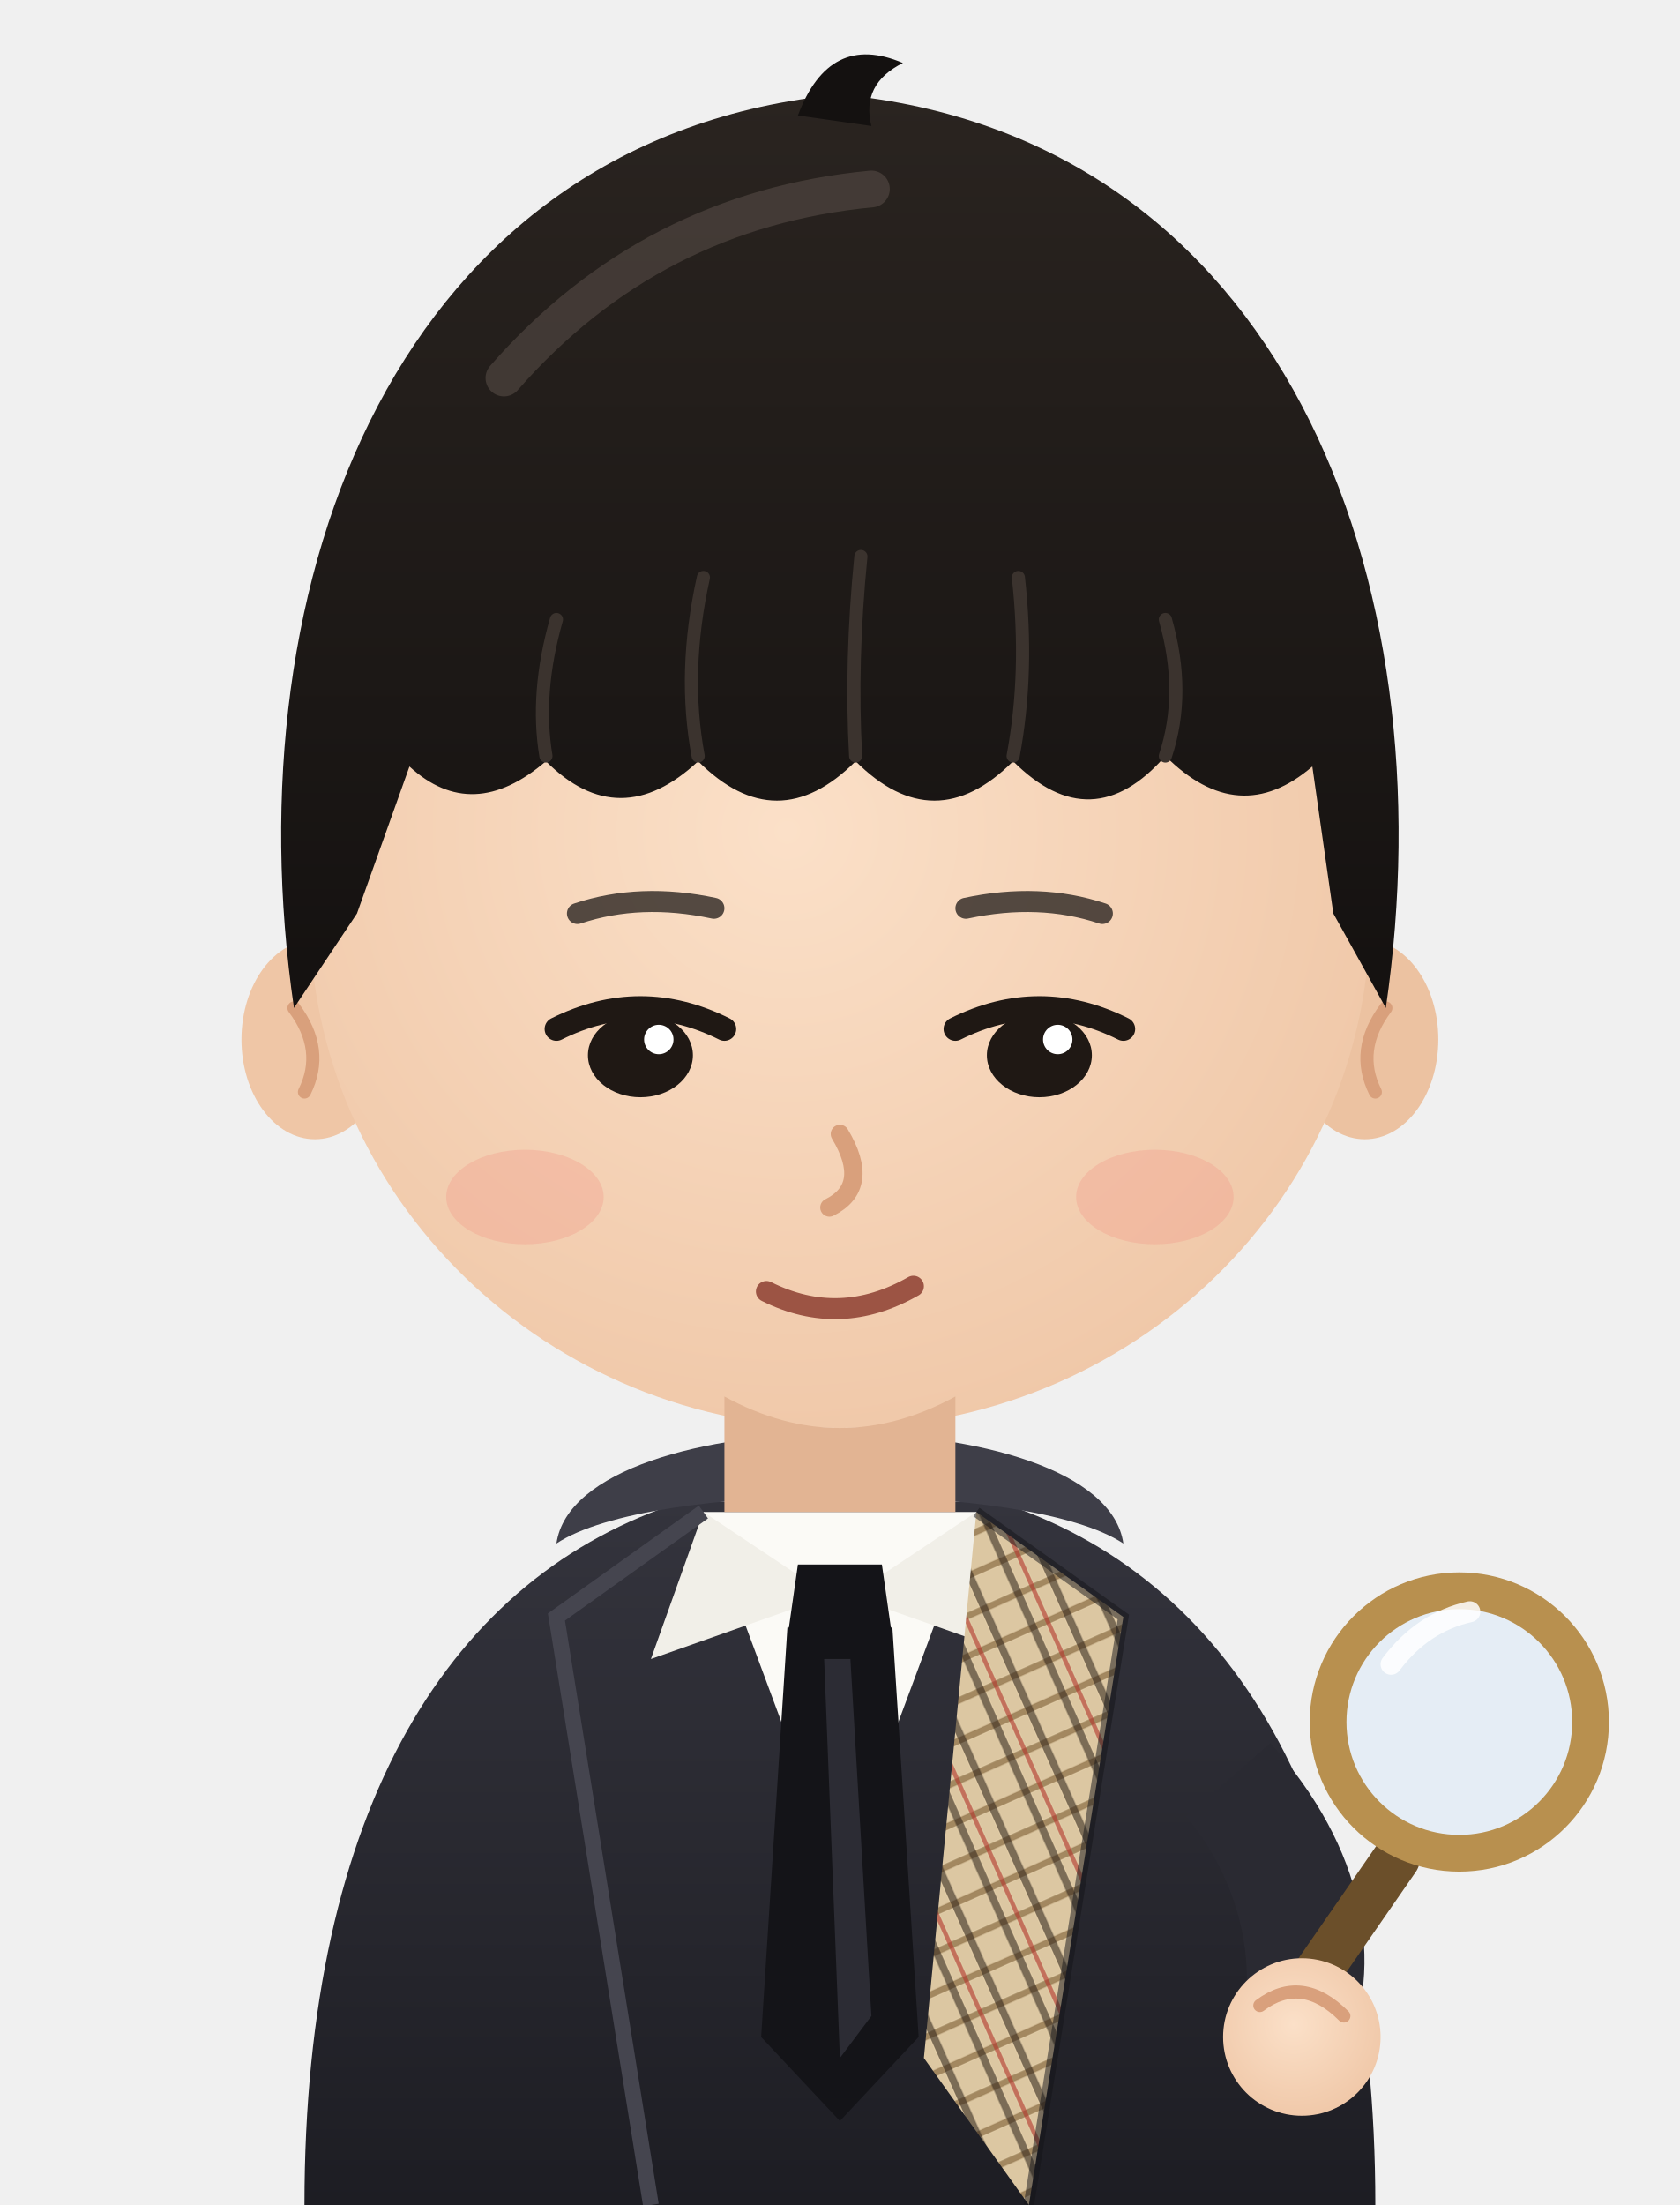
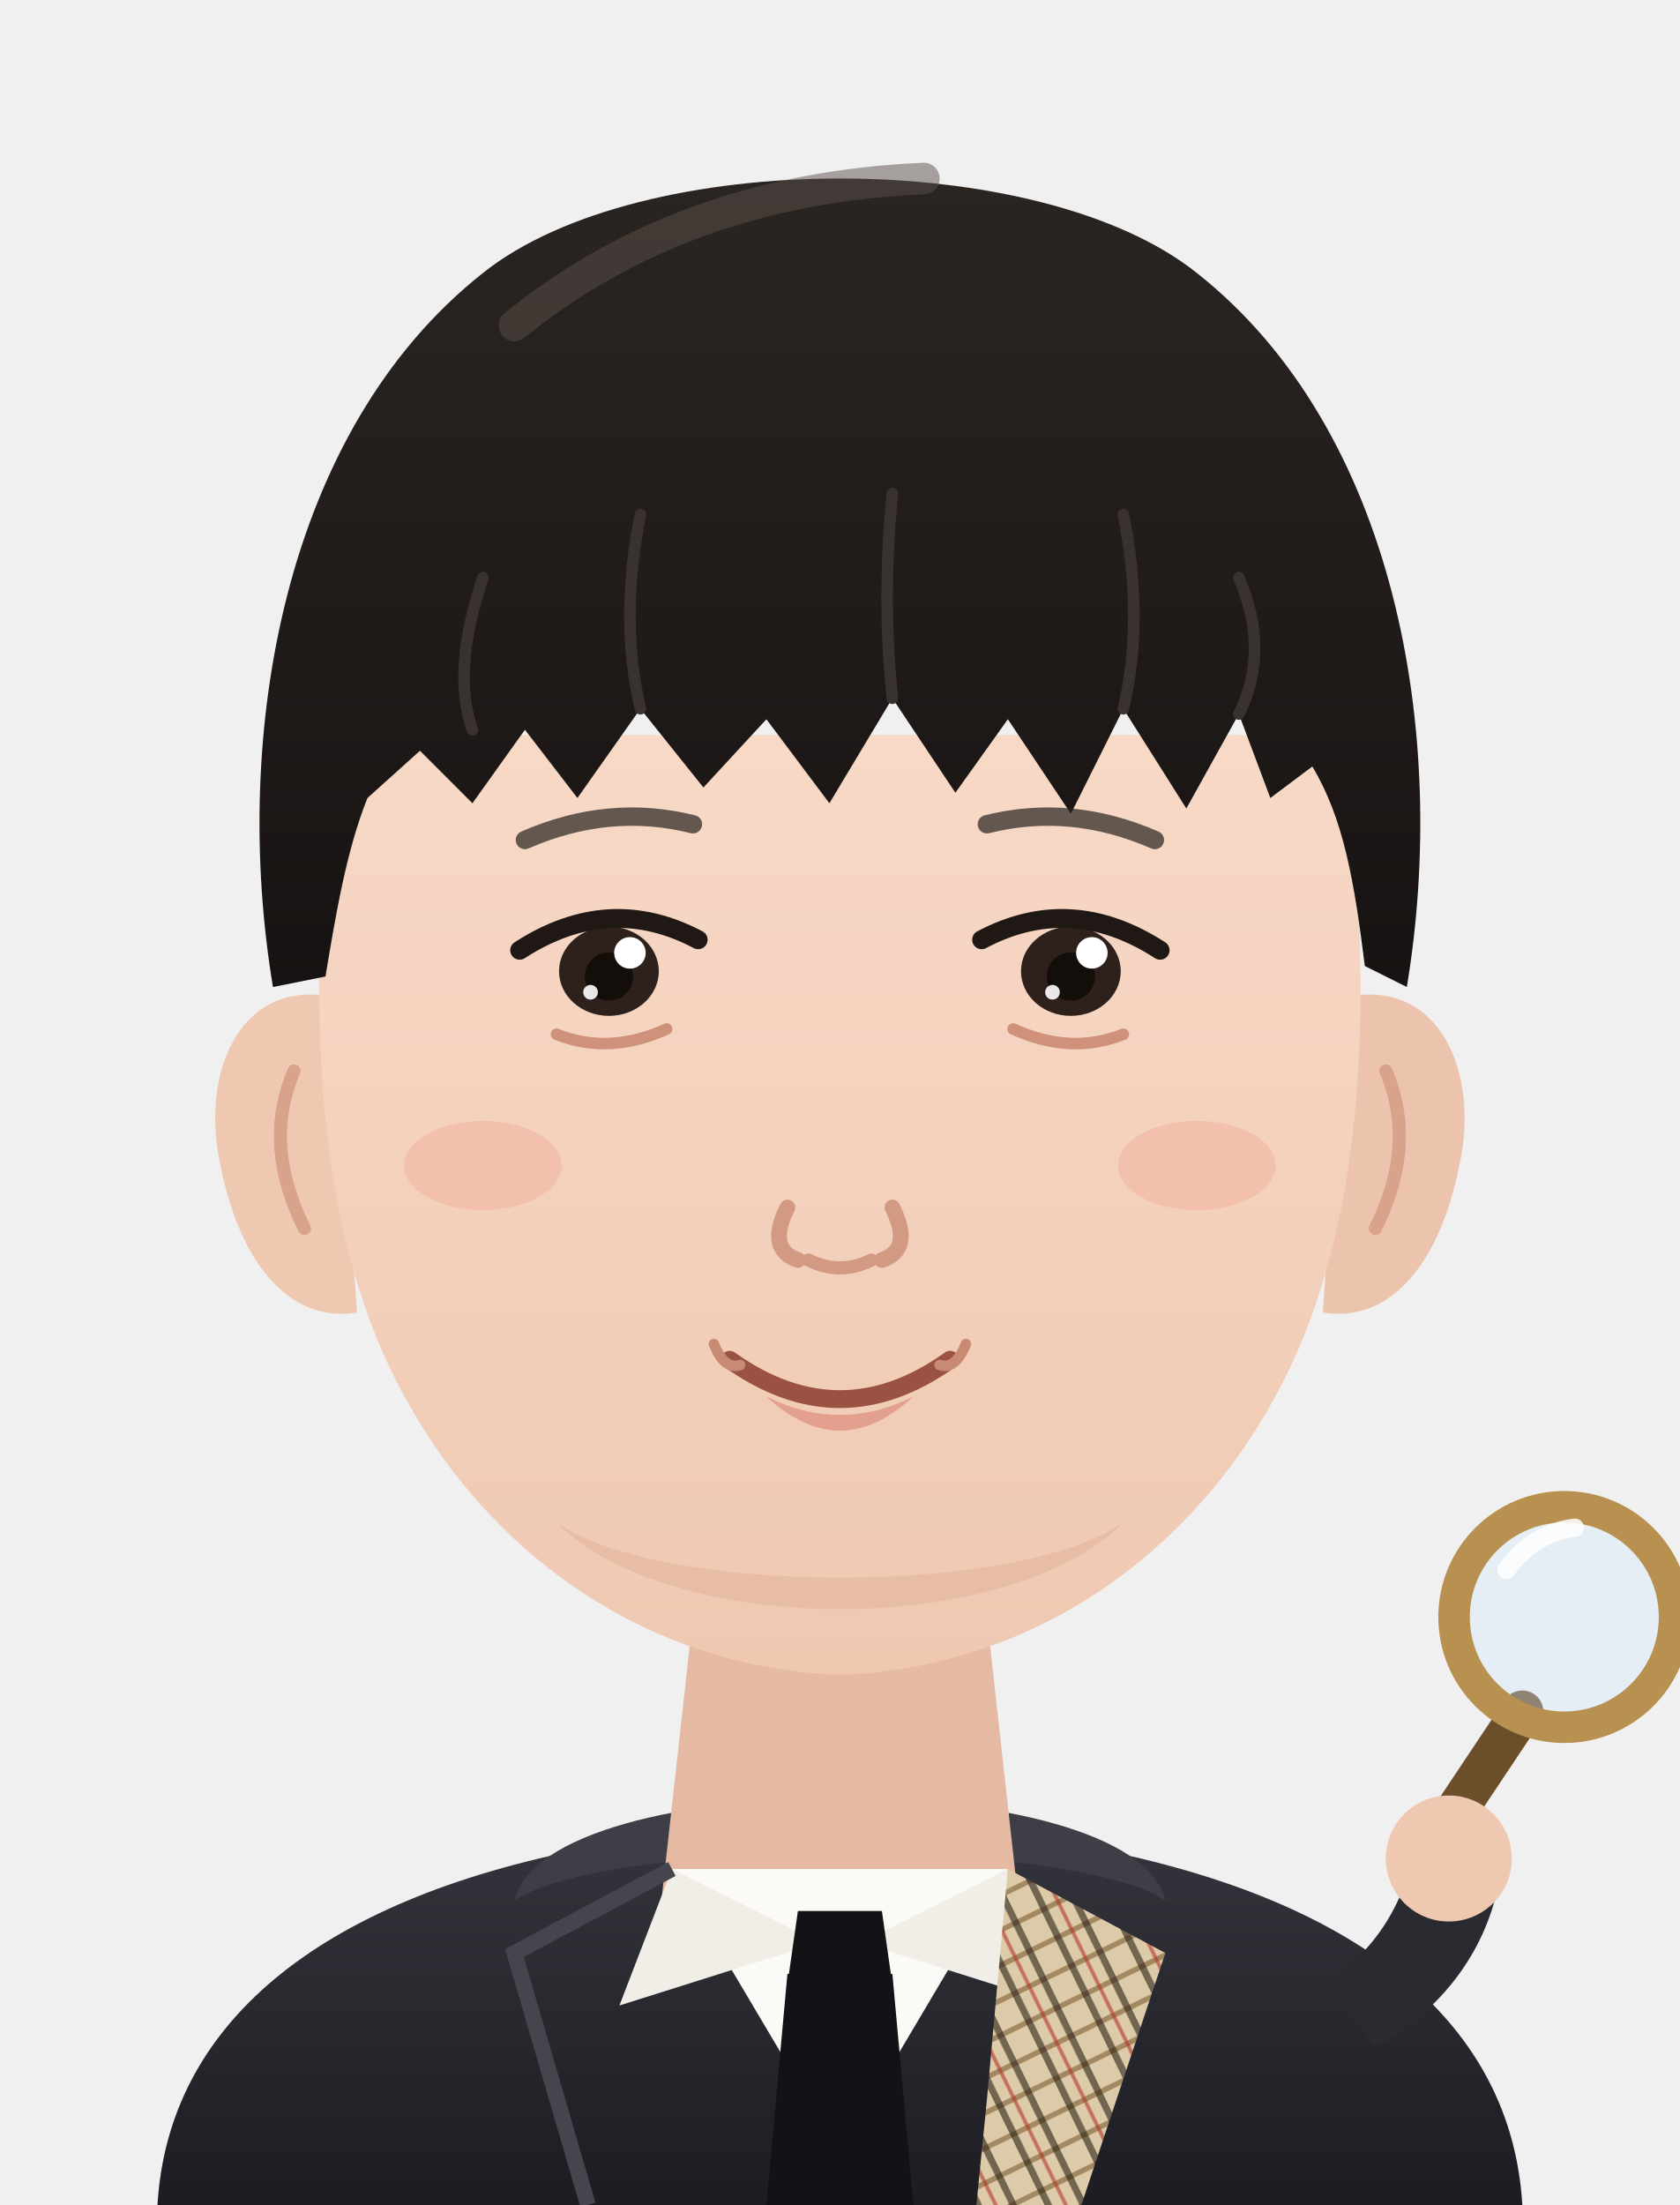
- <svg xmlns="http://www.w3.org/2000/svg" viewBox="40 40 320 420" width="320" height="420">
+ <svg xmlns="http://www.w3.org/2000/svg" viewBox="0 10 320 420" width="320" height="420">
  <defs>
-     <radialGradient id="skin" cx="0.45" cy="0.42" r="0.65">
-       <stop offset="0" stop-color="#fbe0c8" />
-       <stop offset="1" stop-color="#efc6a6" />
-     </radialGradient>
+     <linearGradient id="skin" x1="0" y1="0" x2="0" y2="1">
+       <stop offset="0" stop-color="#f7d9c6" />
+       <stop offset="1" stop-color="#efc8b2" />
+     </linearGradient>
    <linearGradient id="hair" x1="0" y1="0" x2="0" y2="1">
-       <stop offset="0" stop-color="#2a2420" />
-       <stop offset="1" stop-color="#141110" />
+       <stop offset="0" stop-color="#2b2522" />
+       <stop offset="1" stop-color="#171312" />
    </linearGradient>
    <linearGradient id="jacket" x1="0" y1="0" x2="0" y2="1">
-       <stop offset="0" stop-color="#34343d" />
-       <stop offset="1" stop-color="#1d1d23" />
+       <stop offset="0" stop-color="#33333b" />
+       <stop offset="1" stop-color="#1c1c22" />
    </linearGradient>
-     <pattern id="check" width="14" height="14" patternUnits="userSpaceOnUse" patternTransform="rotate(-24)">
-       <rect width="14" height="14" fill="#dcc7a2" />
-       <path d="M0 3h14M0 10h14" stroke="#8a6d45" stroke-width="1.2" opacity="0.7" />
-       <path d="M4 0v14M11 0v14" stroke="#2c2118" stroke-width="1.4" opacity="0.55" />
-       <path d="M7 0v14" stroke="#b3362b" stroke-width="0.8" opacity="0.6" />
+     <pattern id="check" width="12" height="12" patternUnits="userSpaceOnUse" patternTransform="rotate(-26)">
+       <rect width="12" height="12" fill="#dccaa8" />
+       <path d="M0 3h12M0 9h12" stroke="#8a6d45" stroke-width="1" opacity="0.7" />
+       <path d="M3 0v12M9 0v12" stroke="#2c2118" stroke-width="1.3" opacity="0.6" />
+       <path d="M6 0v12" stroke="#b3362b" stroke-width="0.7" opacity="0.6" />
    </pattern>
  </defs>
-   <path d="M98 460 C98 384 126 340 170 326 L230 326 C274 340 302 384 302 460 Z" fill="url(#jacket)" />
-   <path d="M174 328 L200 398 L226 328 Z" fill="#fbfaf6" />
-   <path d="M174 328 L164 356 L198 344 Z" fill="#f1efe8" />
-   <path d="M226 328 L236 356 L202 344 Z" fill="#f1efe8" />
-   <path d="M192 338 L208 338 L210 352 L190 352 Z" fill="#141418" />
-   <path d="M190 350 L210 350 L215 428 L200 444 L185 428 Z" fill="#141418" />
-   <path d="M197 356 L202 356 L206 424 L200 432 Z" fill="#2c2c34" />
-   <path d="M226 328 L254 348 L236 460 L216 432 Z" fill="url(#check)" />
-   <path d="M226 328 L254 348 L236 460" fill="none" stroke="#141418" stroke-width="2" opacity="0.5" />
-   <path d="M174 328 L146 348 L164 460" fill="none" stroke="#45454f" stroke-width="3" />
-   <path d="M146 334 C150 306 250 306 254 334 C236 322 164 322 146 334 Z" fill="#3e3e48" />
-   <path d="M282 372 C300 392 304 414 296 432 L276 428 C280 414 276 398 266 386 Z" fill="#2a2a32" />
-   <line x1="288" y1="420" x2="306" y2="394" stroke="#6b4f2a" stroke-width="9" stroke-linecap="round" />
-   <circle cx="288" cy="428" r="15" fill="url(#skin)" />
-   <path d="M280 422 Q288 416 296 424" stroke="#d9a07c" stroke-width="2.5" fill="none" stroke-linecap="round" />
-   <circle cx="318" cy="368" r="25" fill="rgba(210,232,255,0.35)" stroke="#b8904f" stroke-width="7" />
-   <path d="M305 357 Q311 349 320 347" stroke="#fff" stroke-width="4" stroke-linecap="round" fill="none" opacity="0.85" />
-   <ellipse cx="100" cy="238" rx="14" ry="19" fill="#efc6a6" />
-   <ellipse cx="300" cy="238" rx="14" ry="19" fill="#ecc2a1" />
-   <path d="M96 232 Q102 240 98 248" stroke="#d9a07c" stroke-width="2.5" fill="none" stroke-linecap="round" />
-   <path d="M304 232 Q298 240 302 248" stroke="#d9a07c" stroke-width="2.5" fill="none" stroke-linecap="round" />
-   <ellipse cx="200" cy="214" rx="101" ry="98" fill="url(#skin)" />
-   <path d="M178 306 Q200 318 222 306 L222 328 L178 328 Z" fill="#e2b493" />
-   <path d="M96 232      C84 150 116 66 200 58      C284 66 316 150 304 232      L294 214      L290 186      Q276 198 262 184      Q248 200 233 185      Q218 200 203 185      Q188 200 173 185      Q158 199 144 185      Q130 197 118 186      L108 214 Z" fill="url(#hair)" />
-   <path d="M174 150 Q170 168 173 184 M204 146 Q202 166 203 184 M234 150 Q236 168 233 184 M146 158 Q142 172 144 184 M262 158 Q266 172 262 184" stroke="#3b332e" stroke-width="2.5" fill="none" stroke-linecap="round" />
-   <path d="M192 62 Q198 46 212 52 Q204 56 206 64 Z" fill="#141110" />
-   <path d="M136 112 Q164 80 206 76" stroke="#5a4f48" stroke-width="7" stroke-linecap="round" fill="none" opacity="0.55" />
-   <path d="M146 236 Q162 228 178 236" stroke="#1f1814" stroke-width="4.5" stroke-linecap="round" fill="none" />
-   <path d="M222 236 Q238 228 254 236" stroke="#1f1814" stroke-width="4.5" stroke-linecap="round" fill="none" />
-   <ellipse cx="162" cy="241" rx="10" ry="8" fill="#1f1814" />
-   <ellipse cx="238" cy="241" rx="10" ry="8" fill="#1f1814" />
-   <circle cx="165.5" cy="238" r="2.8" fill="#fff" />
-   <circle cx="241.5" cy="238" r="2.8" fill="#fff" />
-   <path d="M150 214 Q162 210 176 213" stroke="#2a2420" stroke-width="4" stroke-linecap="round" fill="none" opacity="0.8" />
-   <path d="M224 213 Q238 210 250 214" stroke="#2a2420" stroke-width="4" stroke-linecap="round" fill="none" opacity="0.8" />
-   <path d="M200 256 Q206 266 198 270" stroke="#d9a07c" stroke-width="3.5" stroke-linecap="round" fill="none" />
-   <ellipse cx="140" cy="268" rx="15" ry="9" fill="#f29a8a" opacity="0.35" />
-   <ellipse cx="260" cy="268" rx="15" ry="9" fill="#f29a8a" opacity="0.35" />
-   <path d="M186 286 Q200 293 214 285" stroke="#9c5444" stroke-width="4" stroke-linecap="round" fill="none" />
+   <path d="M30 430 C32 396 60 372 112 362 L208 362 C260 372 288 396 290 430 Z" fill="url(#jacket)" />
+   <path d="M98 372 C104 346 216 346 222 372 C204 360 116 360 98 372 Z" fill="#3e3e47" />
+   <path d="M132 318 L188 318 L194 372 L126 372 Z" fill="#e6b9a2" />
+   <path d="M128 366 L160 420 L192 366 Z" fill="#fbfaf6" />
+   <path d="M128 366 L118 392 L156 380 Z" fill="#f0eee7" />
+   <path d="M192 366 L202 392 L164 380 Z" fill="#f0eee7" />
+   <path d="M152 374 L168 374 L170 388 L150 388 Z" fill="#131317" />
+   <path d="M150 386 L170 386 L174 430 L146 430 Z" fill="#131317" />
+   <path d="M192 366 L222 382 L206 430 L186 430 L188 410 Z" fill="url(#check)" />
+   <path d="M128 366 L98 382 L112 430" fill="none" stroke="#45454e" stroke-width="3" />
+   <path d="M262 400 C276 392 284 380 286 366 L270 360 C268 372 262 382 252 388 Z" fill="#2a2a31" />
+   <line x1="274" y1="360" x2="290" y2="336" stroke="#6b4f2a" stroke-width="8" stroke-linecap="round" />
+   <circle cx="276" cy="364" r="12" fill="#efc8b2" />
+   <circle cx="298" cy="318" r="21" fill="rgba(210,232,255,0.35)" stroke="#b8904f" stroke-width="6" />
+   <path d="M287 309 Q292 302 300 301" stroke="#fff" stroke-width="3.5" stroke-linecap="round" fill="none" opacity="0.85" />
+   <path d="M64 200 C46 196 38 214 42 232 C46 252 56 262 68 260 Z" fill="#efc8b2" />
+   <path d="M256 200 C274 196 282 214 278 232 C274 252 264 262 252 260 Z" fill="#ecc4ae" />
+   <path d="M56 214 Q50 228 58 244" stroke="#d9a28a" stroke-width="2.5" fill="none" stroke-linecap="round" />
+   <path d="M264 214 Q270 228 262 244" stroke="#d9a28a" stroke-width="2.5" fill="none" stroke-linecap="round" />
+   <path d="M64 150 C58 200 60 240 74 270 C92 308 126 328 160 329 C194 328 228 308 246 270 C260 240 262 200 256 150 Z" fill="url(#skin)" />
+   <path d="M106 300 C128 322 192 322 214 300 C194 314 126 314 106 300 Z" fill="#e2b29b" opacity="0.55" />
+   <path d="M52 198      C44 150 54 92 92 62      C122 38 198 38 228 62      C266 92 276 150 268 198      L260 194      C258 178 256 166 250 156      L242 162 L236 146 L226 164 L214 145 L204 165 L192 147 L182 161 L170 143      L158 163 L146 147 L134 160 L122 145 L110 162 L100 149 L90 163 L80 153 L70 162      C66 172 64 184 62 196 Z" fill="url(#hair)" />
+   <path d="M122 108 Q118 128 122 145 M170 104 Q168 124 170 143 M214 108 Q218 128 214 145 M92 120 Q86 138 90 149 M236 120 Q242 134 236 146" stroke="#3a322e" stroke-width="2.2" fill="none" stroke-linecap="round" />
+   <path d="M98 72 Q130 46 176 44" stroke="#5a504a" stroke-width="6" stroke-linecap="round" fill="none" opacity="0.5" />
+   <path d="M100 170 Q116 163 132 167" stroke="#2b2522" stroke-width="3.5" stroke-linecap="round" fill="none" opacity="0.72" />
+   <path d="M188 167 Q204 163 220 170" stroke="#2b2522" stroke-width="3.5" stroke-linecap="round" fill="none" opacity="0.72" />
+   <ellipse cx="116" cy="195" rx="9.5" ry="8.5" fill="#2e211b" />
+   <ellipse cx="204" cy="195" rx="9.5" ry="8.5" fill="#2e211b" />
+   <circle cx="116" cy="196" r="4.6" fill="#140e0b" />
+   <circle cx="204" cy="196" r="4.6" fill="#140e0b" />
+   <path d="M99 191 Q116 180 133 189" stroke="#1f1814" stroke-width="3.6" stroke-linecap="round" fill="none" />
+   <path d="M187 189 Q204 180 221 191" stroke="#1f1814" stroke-width="3.6" stroke-linecap="round" fill="none" />
+   <circle cx="120" cy="191.5" r="3" fill="#fff" />
+   <circle cx="208" cy="191.5" r="3" fill="#fff" />
+   <circle cx="112.5" cy="199" r="1.4" fill="#fff" opacity="0.9" />
+   <circle cx="200.5" cy="199" r="1.4" fill="#fff" opacity="0.9" />
+   <path d="M106 207 Q116 211 127 206" stroke="#cf9179" stroke-width="2.2" stroke-linecap="round" fill="none" />
+   <path d="M193 206 Q204 211 214 207" stroke="#cf9179" stroke-width="2.2" stroke-linecap="round" fill="none" />
+   <path d="M150 240 Q146 248 152 250 M170 240 Q174 248 168 250" stroke="#d29a82" stroke-width="3" stroke-linecap="round" fill="none" />
+   <path d="M154 250 Q160 253 166 250" stroke="#d29a82" stroke-width="2.5" stroke-linecap="round" fill="none" />
+   <ellipse cx="92" cy="232" rx="15" ry="8.5" fill="#f2998a" opacity="0.32" />
+   <ellipse cx="228" cy="232" rx="15" ry="8.5" fill="#f2998a" opacity="0.32" />
+   <path d="M139 269 Q160 284 181 269" stroke="#9a5243" stroke-width="3.4" stroke-linecap="round" fill="none" />
+   <path d="M146 276 Q160 289 174 276 Q160 283 146 276 Z" fill="#df9282" opacity="0.75" />
+   <path d="M136 266 Q138 271 141 270" stroke="#c98a74" stroke-width="2" stroke-linecap="round" fill="none" />
+   <path d="M184 266 Q182 271 179 270" stroke="#c98a74" stroke-width="2" stroke-linecap="round" fill="none" />
</svg>
